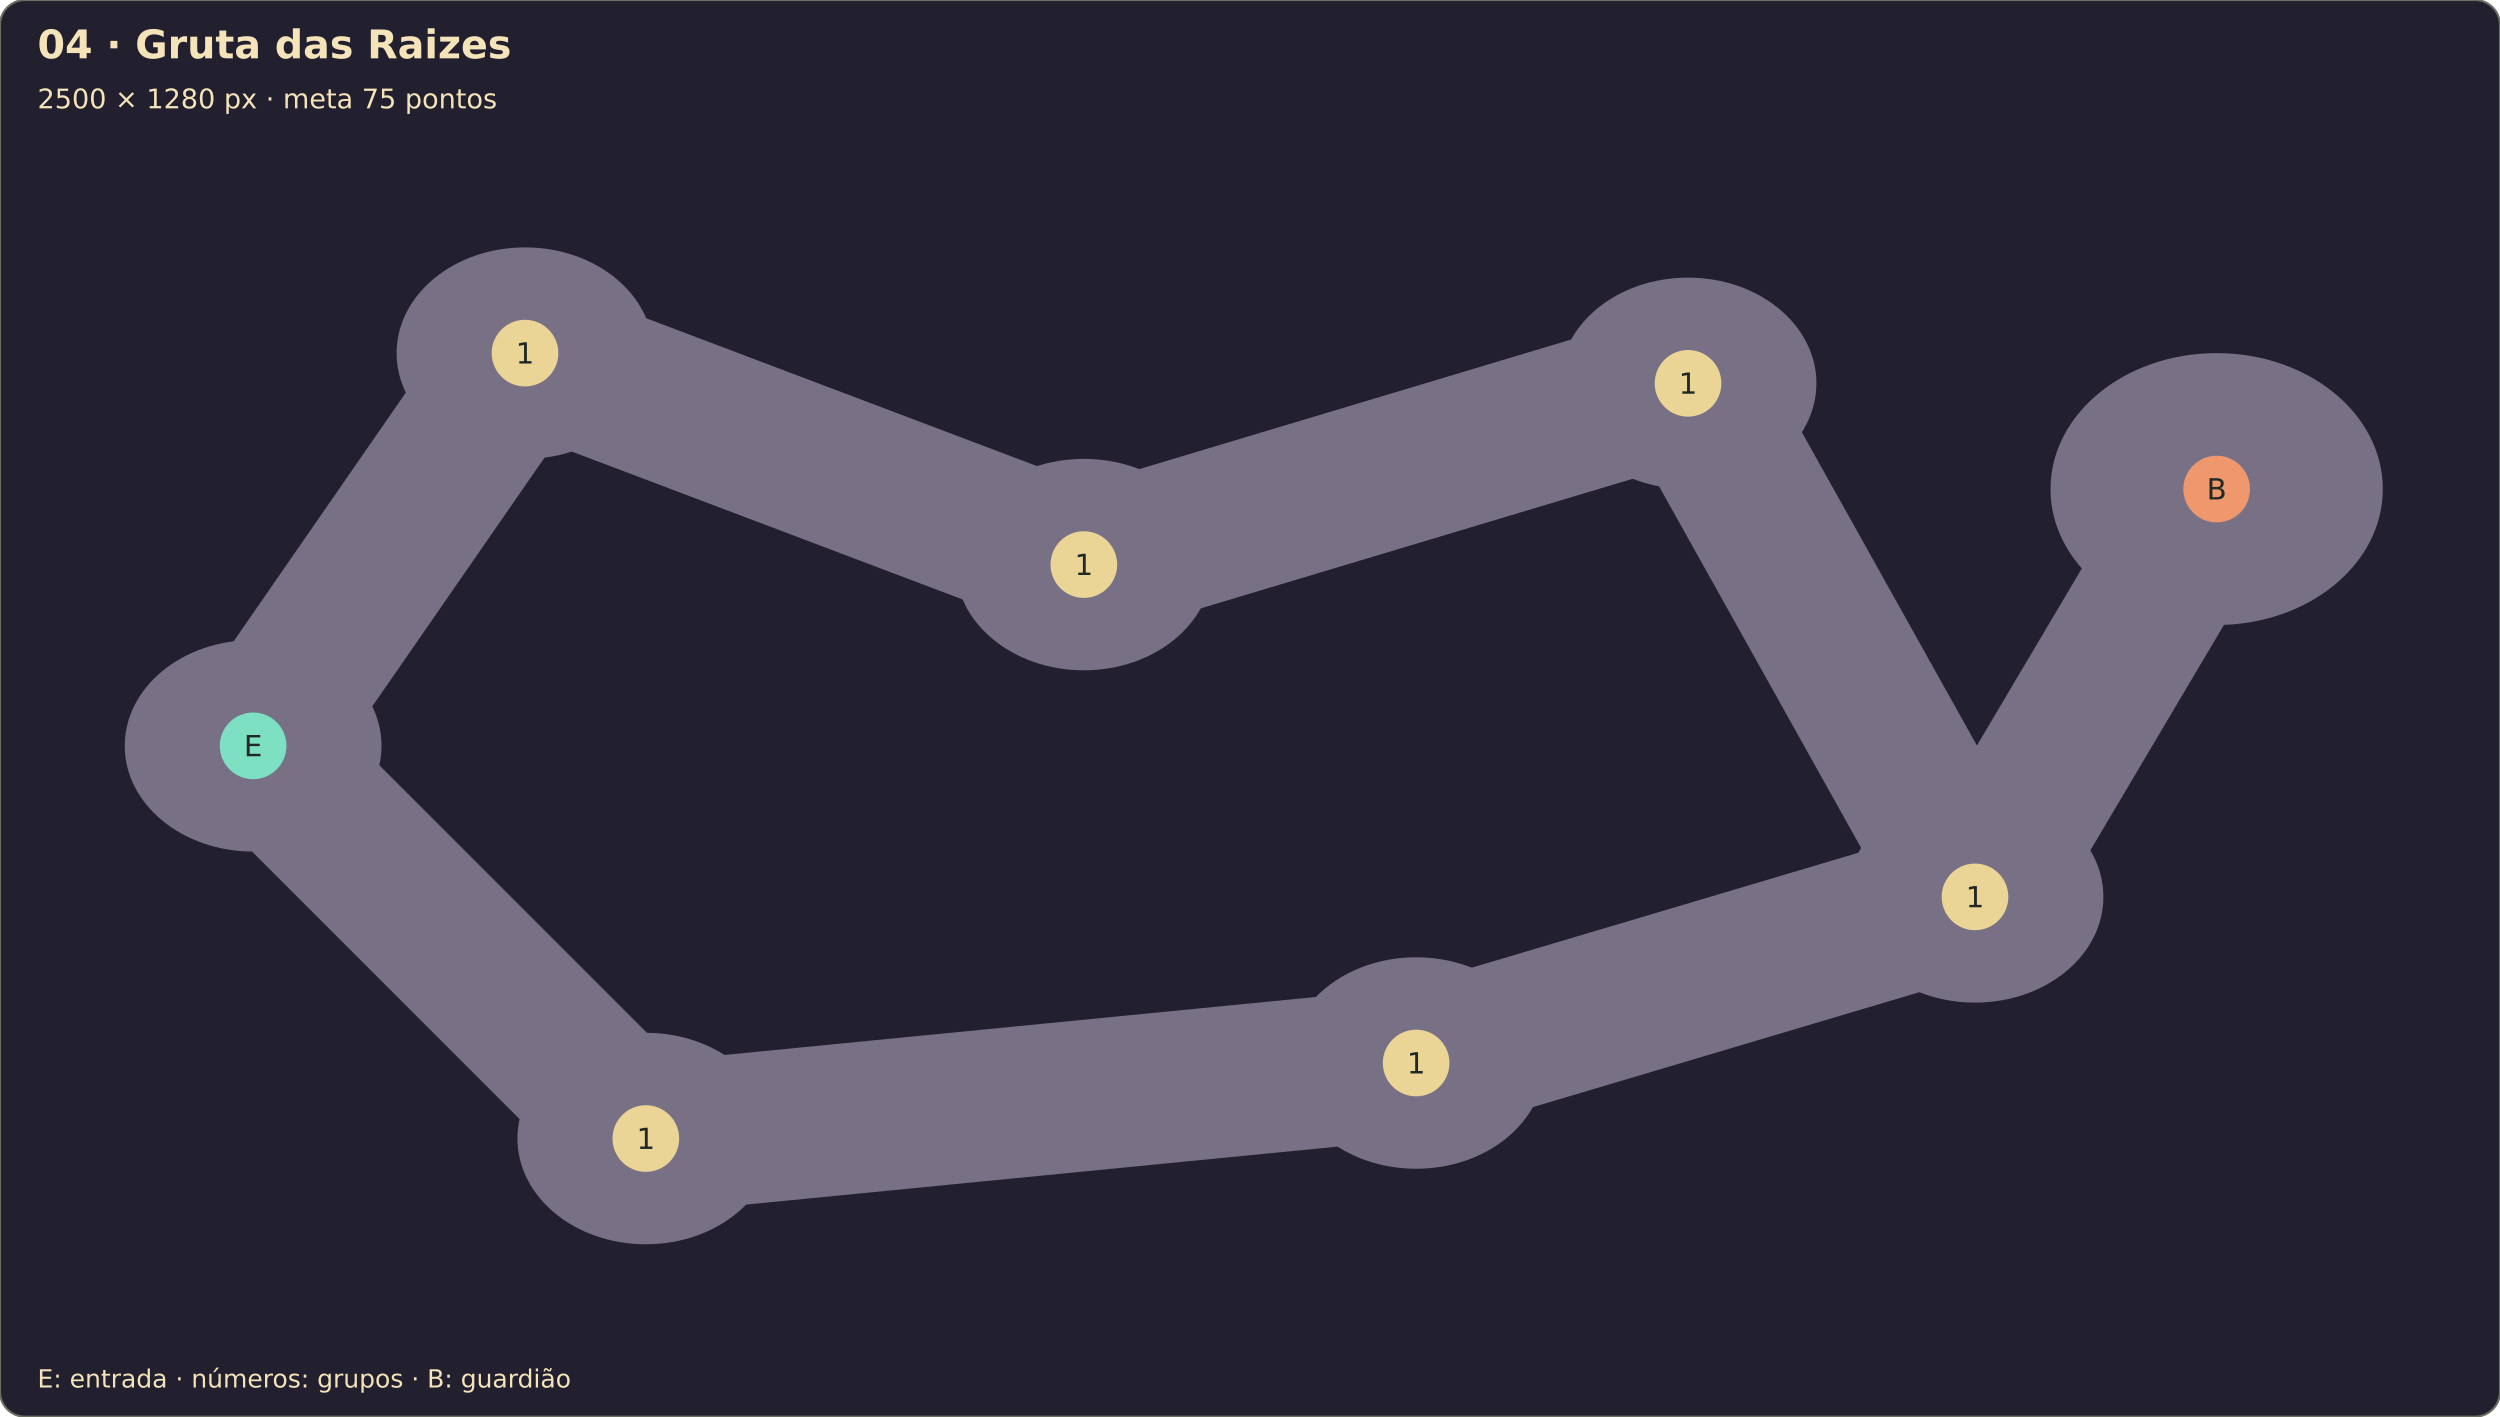
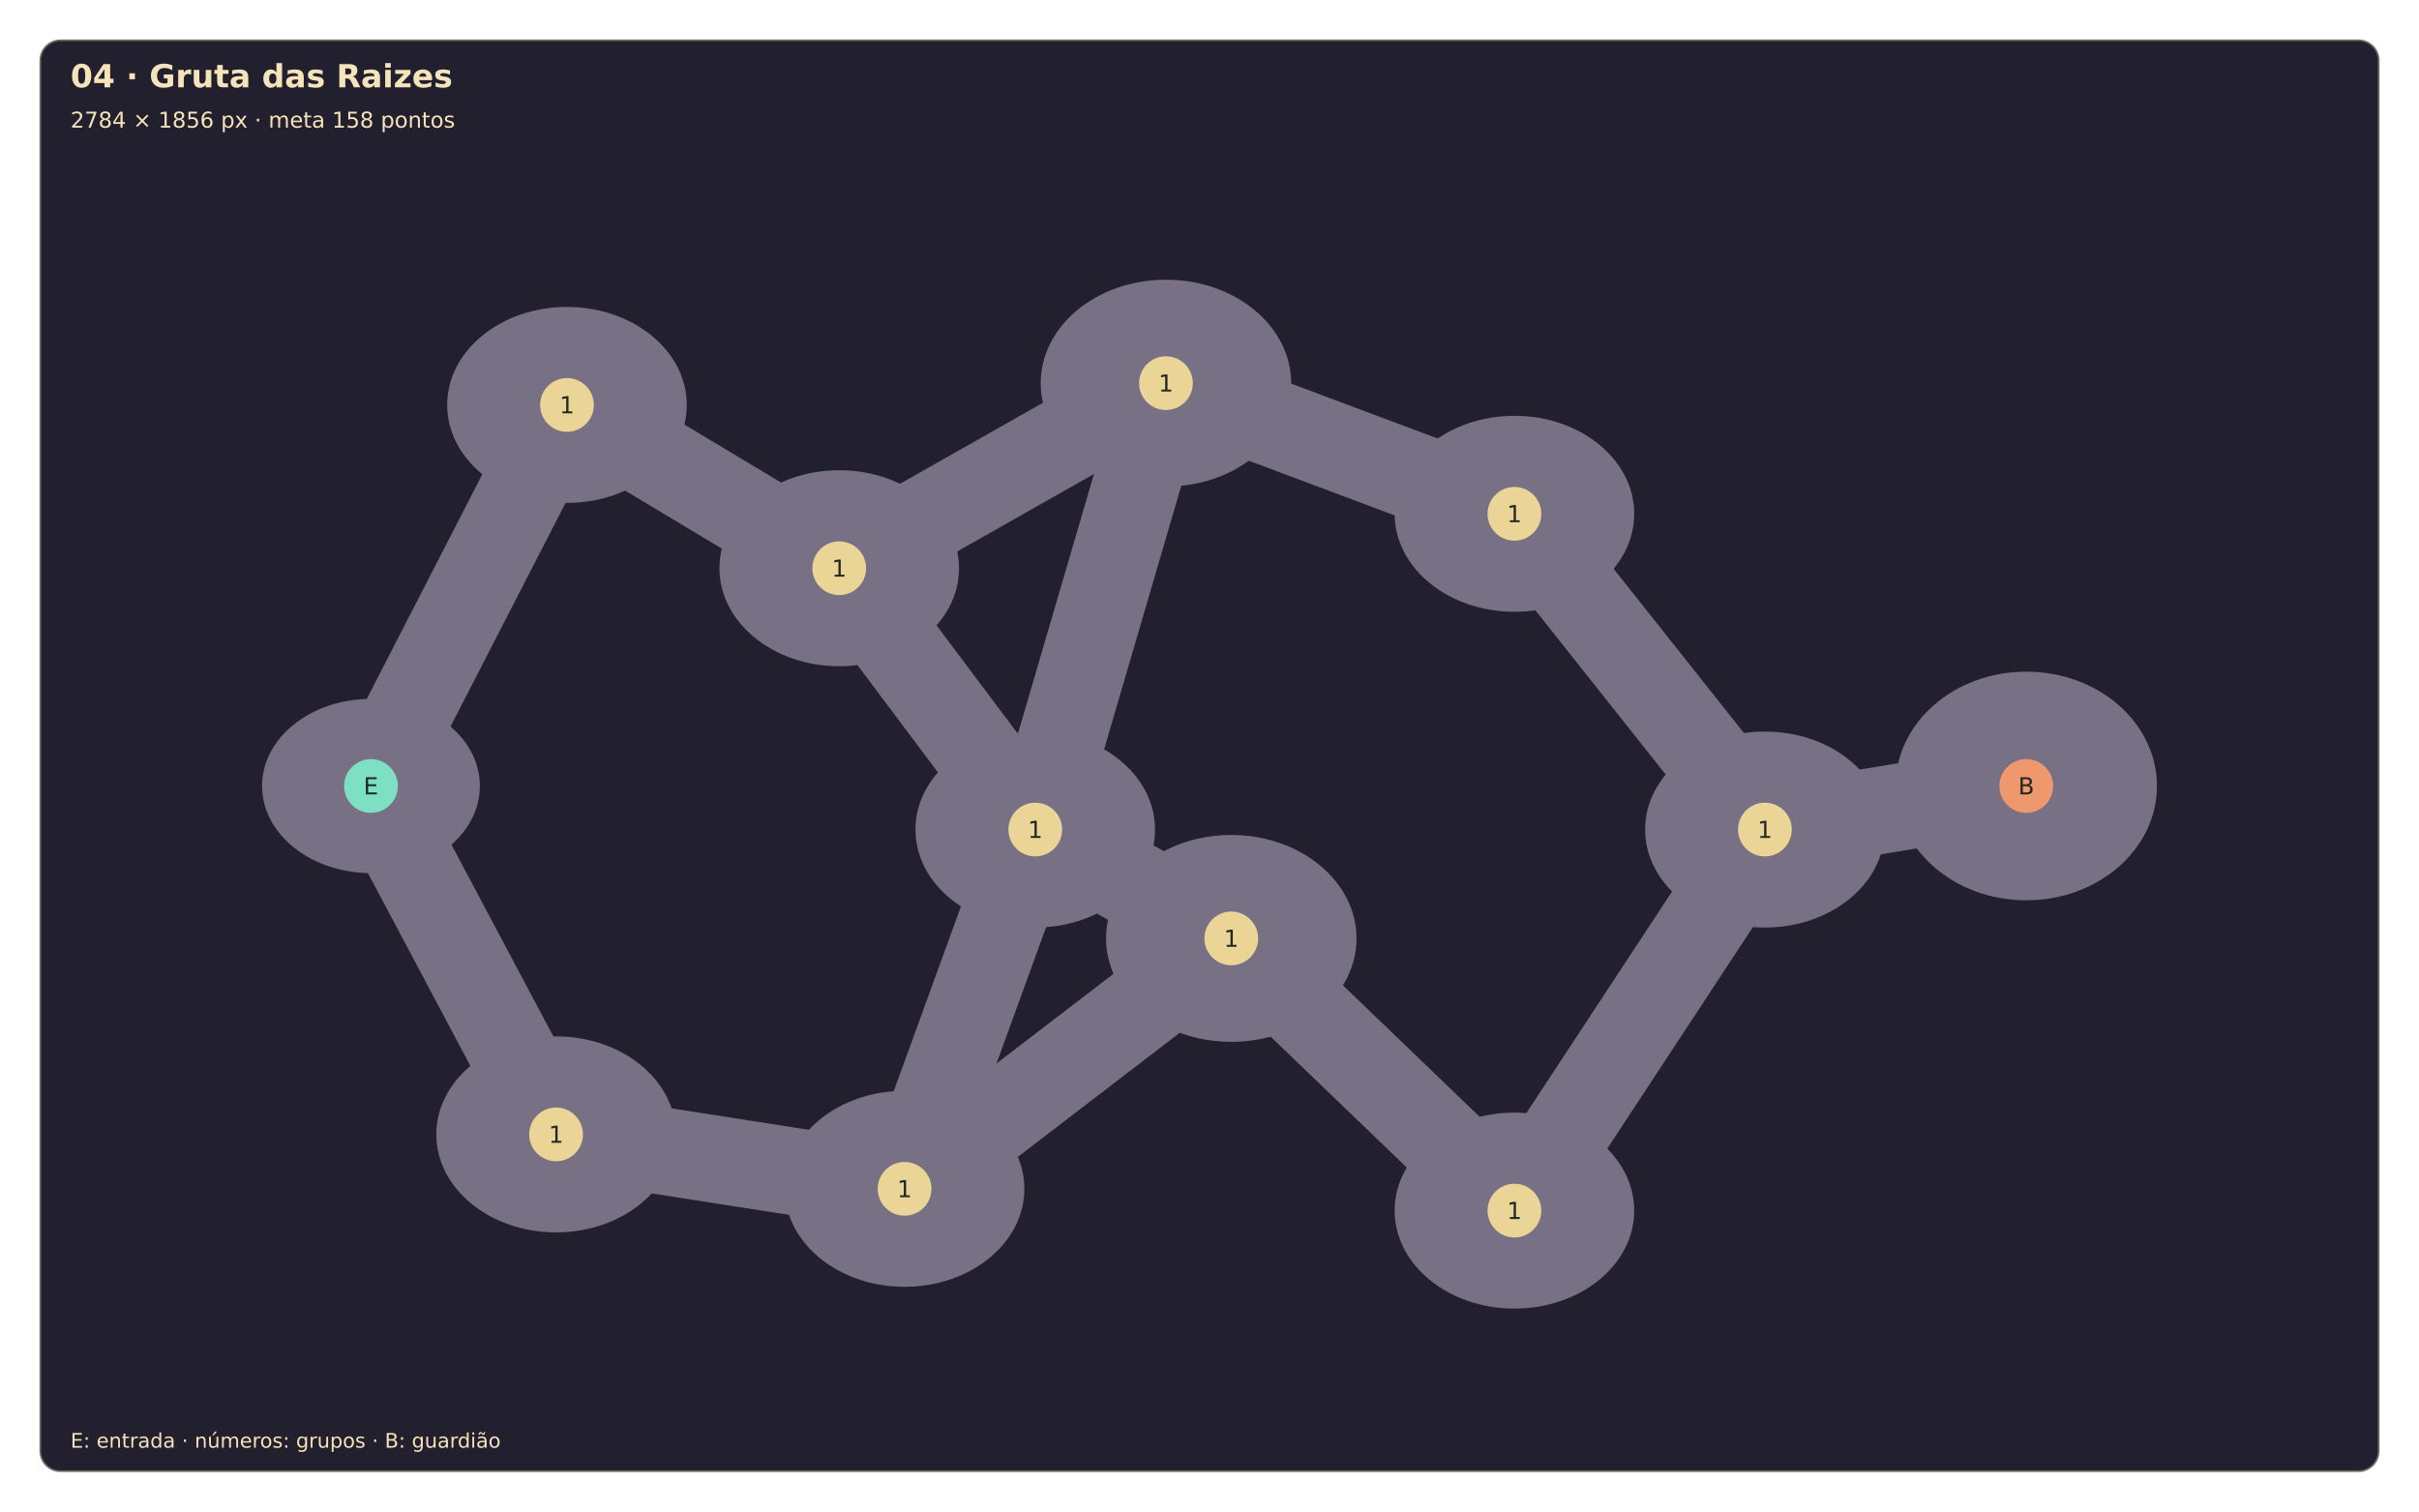
- <svg xmlns="http://www.w3.org/2000/svg" width="1200" height="680">
+ <svg xmlns="http://www.w3.org/2000/svg" width="1440" height="900">
  <g font-family="DejaVu Sans" fill="#f5e3ba">
-     <rect x="0" y="0" width="1200" height="680" rx="12" fill="#22202f" stroke="#6b6e62" />
-     <text x="18" y="28" font-size="19" font-weight="bold">04 · Gruta das Raizes</text>
-     <text x="18" y="52" font-size="13">2500 × 1280 px · meta 75 pontos</text>
-     <g transform="translate(600.0,358.0) scale(0.453125)">
-       <polyline points="-1056,0 -768,-416" stroke="#787085" stroke-width="160" fill="none" stroke-linecap="round" stroke-linejoin="round" />
-       <polyline points="-1056,0 -640,416" stroke="#787085" stroke-width="160" fill="none" stroke-linecap="round" stroke-linejoin="round" />
-       <polyline points="-768,-416 -176,-192" stroke="#787085" stroke-width="160" fill="none" stroke-linecap="round" stroke-linejoin="round" />
-       <polyline points="-640,416 176,336" stroke="#787085" stroke-width="160" fill="none" stroke-linecap="round" stroke-linejoin="round" />
-       <polyline points="-176,-192 464,-384" stroke="#787085" stroke-width="160" fill="none" stroke-linecap="round" stroke-linejoin="round" />
-       <polyline points="176,336 768,160" stroke="#787085" stroke-width="160" fill="none" stroke-linecap="round" stroke-linejoin="round" />
-       <polyline points="464,-384 768,160" stroke="#787085" stroke-width="160" fill="none" stroke-linecap="round" stroke-linejoin="round" />
-       <polyline points="768,160 1024,-272" stroke="#787085" stroke-width="160" fill="none" stroke-linecap="round" stroke-linejoin="round" />
-       <ellipse cx="-1056" cy="0" rx="136" ry="112" fill="#787085" />
-       <circle cx="-1056" cy="0" r="35.31" fill="#7de0c2" />
-       <text x="-1056" y="11.034" text-anchor="middle" fill="#202923" font-size="30.897">E</text>
-       <ellipse cx="-768" cy="-416" rx="136" ry="112" fill="#787085" />
-       <circle cx="-768" cy="-416" r="35.31" fill="#ead496" />
-       <text x="-768" y="-404.966" text-anchor="middle" fill="#202923" font-size="30.897">1</text>
-       <ellipse cx="-640" cy="416" rx="136" ry="112" fill="#787085" />
-       <circle cx="-640" cy="416" r="35.31" fill="#ead496" />
-       <text x="-640" y="427.034" text-anchor="middle" fill="#202923" font-size="30.897">1</text>
-       <ellipse cx="-176" cy="-192" rx="136" ry="112" fill="#787085" />
-       <circle cx="-176" cy="-192" r="35.31" fill="#ead496" />
-       <text x="-176" y="-180.966" text-anchor="middle" fill="#202923" font-size="30.897">1</text>
-       <ellipse cx="176" cy="336" rx="136" ry="112" fill="#787085" />
-       <circle cx="176" cy="336" r="35.31" fill="#ead496" />
-       <text x="176" y="347.034" text-anchor="middle" fill="#202923" font-size="30.897">1</text>
-       <ellipse cx="464" cy="-384" rx="136" ry="112" fill="#787085" />
-       <circle cx="464" cy="-384" r="35.31" fill="#ead496" />
-       <text x="464" y="-372.966" text-anchor="middle" fill="#202923" font-size="30.897">1</text>
-       <ellipse cx="768" cy="160" rx="136" ry="112" fill="#787085" />
-       <circle cx="768" cy="160" r="35.31" fill="#ead496" />
-       <text x="768" y="171.034" text-anchor="middle" fill="#202923" font-size="30.897">1</text>
-       <ellipse cx="1024" cy="-272" rx="176" ry="144" fill="#787085" />
-       <circle cx="1024" cy="-272" r="35.31" fill="#ef986e" />
-       <text x="1024" y="-260.966" text-anchor="middle" fill="#202923" font-size="30.897">B</text>
+     <rect x="24" y="24" width="1392" height="852" rx="12" fill="#22202f" stroke="#6b6e62" />
+     <text x="42" y="52" font-size="19" font-weight="bold">04 · Gruta das Raizes</text>
+     <text x="42" y="76" font-size="13">2784 × 1856 px · meta 158 pontos</text>
+     <g transform="translate(720.0,468.0) scale(0.4051724)">
+       <polyline points="-1232,0 -944,-560" stroke="#787085" stroke-width="128" fill="none" stroke-linecap="round" stroke-linejoin="round" />
+       <polyline points="-1232,0 -960,512" stroke="#787085" stroke-width="128" fill="none" stroke-linecap="round" stroke-linejoin="round" />
+       <polyline points="-944,-560 -544,-320" stroke="#787085" stroke-width="128" fill="none" stroke-linecap="round" stroke-linejoin="round" />
+       <polyline points="-960,512 -448,592" stroke="#787085" stroke-width="128" fill="none" stroke-linecap="round" stroke-linejoin="round" />
+       <polyline points="-544,-320 -64,-592" stroke="#787085" stroke-width="128" fill="none" stroke-linecap="round" stroke-linejoin="round" />
+       <polyline points="-448,592 32,224" stroke="#787085" stroke-width="128" fill="none" stroke-linecap="round" stroke-linejoin="round" />
+       <polyline points="-544,-320 -256,64" stroke="#787085" stroke-width="128" fill="none" stroke-linecap="round" stroke-linejoin="round" />
+       <polyline points="-448,592 -256,64" stroke="#787085" stroke-width="128" fill="none" stroke-linecap="round" stroke-linejoin="round" />
+       <polyline points="-256,64 -64,-592" stroke="#787085" stroke-width="128" fill="none" stroke-linecap="round" stroke-linejoin="round" />
+       <polyline points="-256,64 32,224" stroke="#787085" stroke-width="128" fill="none" stroke-linecap="round" stroke-linejoin="round" />
+       <polyline points="-64,-592 448,-400" stroke="#787085" stroke-width="128" fill="none" stroke-linecap="round" stroke-linejoin="round" />
+       <polyline points="32,224 448,624" stroke="#787085" stroke-width="128" fill="none" stroke-linecap="round" stroke-linejoin="round" />
+       <polyline points="448,-400 816,64" stroke="#787085" stroke-width="128" fill="none" stroke-linecap="round" stroke-linejoin="round" />
+       <polyline points="448,624 816,64" stroke="#787085" stroke-width="128" fill="none" stroke-linecap="round" stroke-linejoin="round" />
+       <polyline points="816,64 1200,0" stroke="#787085" stroke-width="128" fill="none" stroke-linecap="round" stroke-linejoin="round" />
+       <ellipse cx="-1232" cy="0" rx="160" ry="128" fill="#787085" />
+       <circle cx="-1232" cy="0" r="39.489" fill="#7de0c2" />
+       <text x="-1232" y="12.34" text-anchor="middle" fill="#202923" font-size="34.553">E</text>
+       <ellipse cx="-944" cy="-560" rx="176" ry="144" fill="#787085" />
+       <circle cx="-944" cy="-560" r="39.489" fill="#ead496" />
+       <text x="-944" y="-547.66" text-anchor="middle" fill="#202923" font-size="34.553">1</text>
+       <ellipse cx="-960" cy="512" rx="176" ry="144" fill="#787085" />
+       <circle cx="-960" cy="512" r="39.489" fill="#ead496" />
+       <text x="-960" y="524.34" text-anchor="middle" fill="#202923" font-size="34.553">1</text>
+       <ellipse cx="-544" cy="-320" rx="176" ry="144" fill="#787085" />
+       <circle cx="-544" cy="-320" r="39.489" fill="#ead496" />
+       <text x="-544" y="-307.66" text-anchor="middle" fill="#202923" font-size="34.553">1</text>
+       <ellipse cx="-448" cy="592" rx="176" ry="144" fill="#787085" />
+       <circle cx="-448" cy="592" r="39.489" fill="#ead496" />
+       <text x="-448" y="604.34" text-anchor="middle" fill="#202923" font-size="34.553">1</text>
+       <ellipse cx="-64" cy="-592" rx="184" ry="152" fill="#787085" />
+       <circle cx="-64" cy="-592" r="39.489" fill="#ead496" />
+       <text x="-64" y="-579.66" text-anchor="middle" fill="#202923" font-size="34.553">1</text>
+       <ellipse cx="32" cy="224" rx="184" ry="152" fill="#787085" />
+       <circle cx="32" cy="224" r="39.489" fill="#ead496" />
+       <text x="32" y="236.34" text-anchor="middle" fill="#202923" font-size="34.553">1</text>
+       <ellipse cx="448" cy="-400" rx="176" ry="144" fill="#787085" />
+       <circle cx="448" cy="-400" r="39.489" fill="#ead496" />
+       <text x="448" y="-387.66" text-anchor="middle" fill="#202923" font-size="34.553">1</text>
+       <ellipse cx="448" cy="624" rx="176" ry="144" fill="#787085" />
+       <circle cx="448" cy="624" r="39.489" fill="#ead496" />
+       <text x="448" y="636.34" text-anchor="middle" fill="#202923" font-size="34.553">1</text>
+       <ellipse cx="-256" cy="64" rx="176" ry="144" fill="#787085" />
+       <circle cx="-256" cy="64" r="39.489" fill="#ead496" />
+       <text x="-256" y="76.34" text-anchor="middle" fill="#202923" font-size="34.553">1</text>
+       <ellipse cx="816" cy="64" rx="176" ry="144" fill="#787085" />
+       <circle cx="816" cy="64" r="39.489" fill="#ead496" />
+       <text x="816" y="76.34" text-anchor="middle" fill="#202923" font-size="34.553">1</text>
+       <ellipse cx="1200" cy="0" rx="192" ry="168" fill="#787085" />
+       <circle cx="1200" cy="0" r="39.489" fill="#ef986e" />
+       <text x="1200" y="12.34" text-anchor="middle" fill="#202923" font-size="34.553">B</text>
    </g>
-     <text x="18" y="666" font-size="12">E: entrada · números: grupos · B: guardião</text>
+     <text x="42" y="862" font-size="12">E: entrada · números: grupos · B: guardião</text>
  </g>
</svg>
